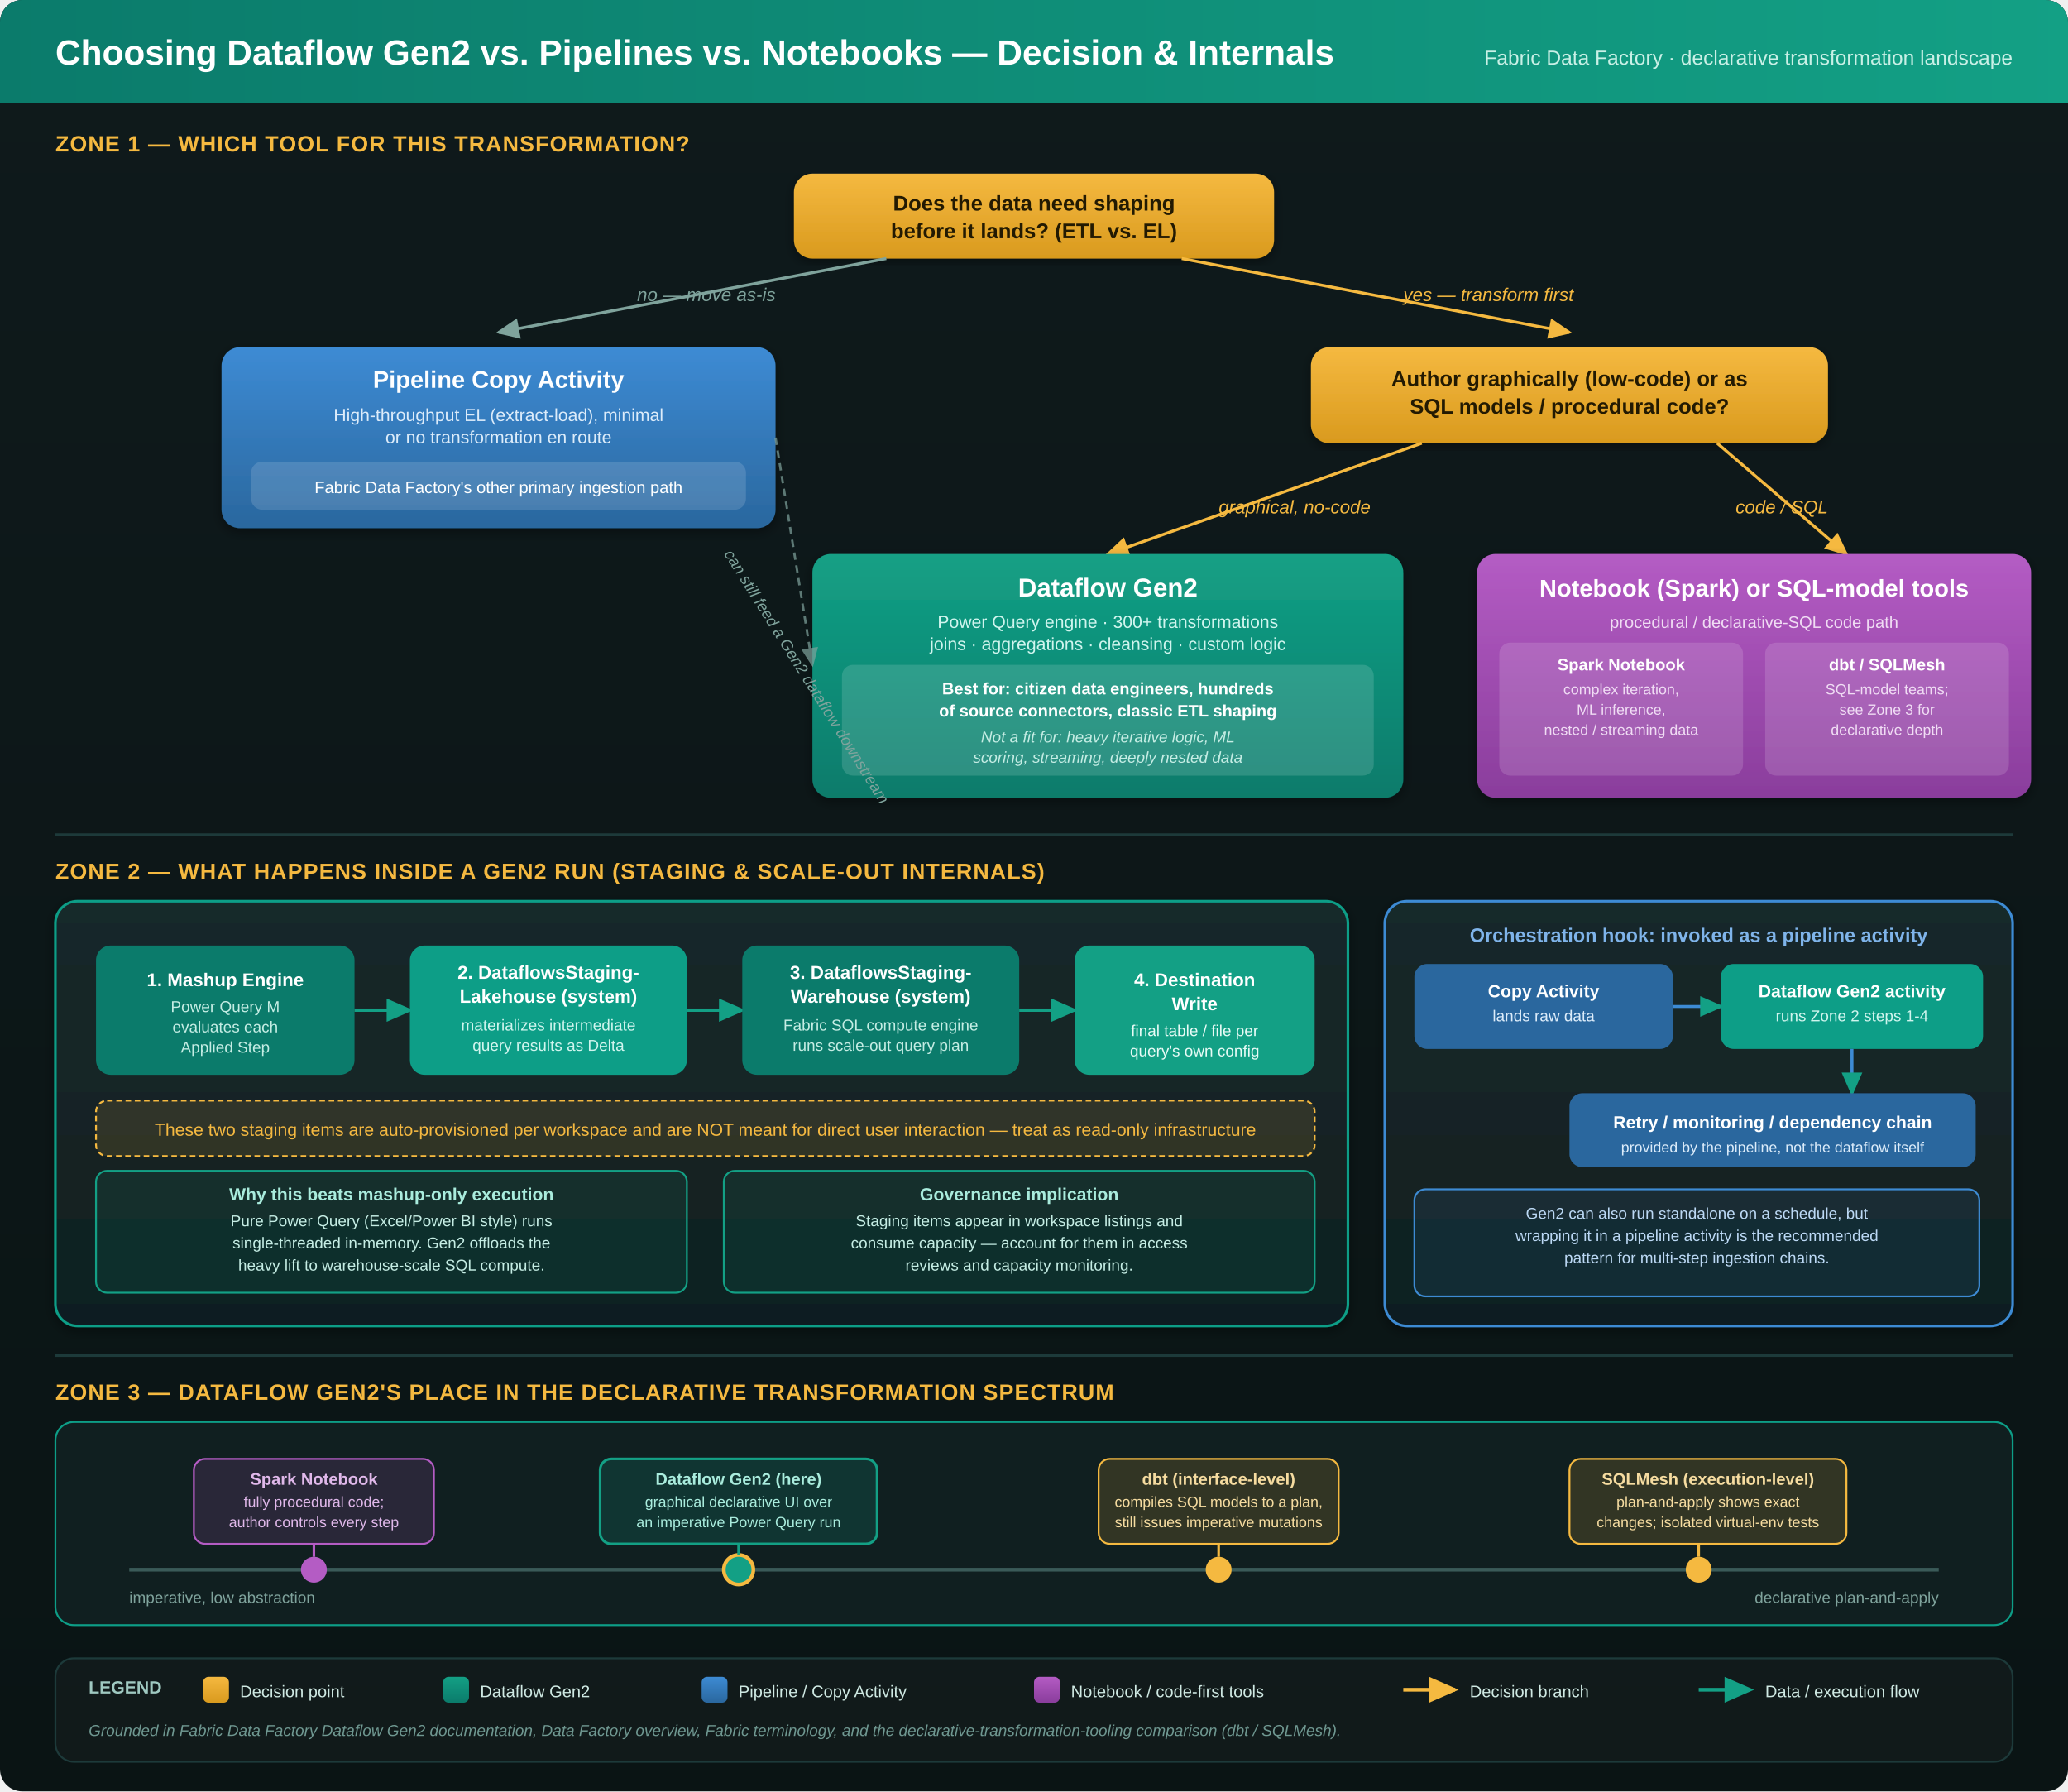
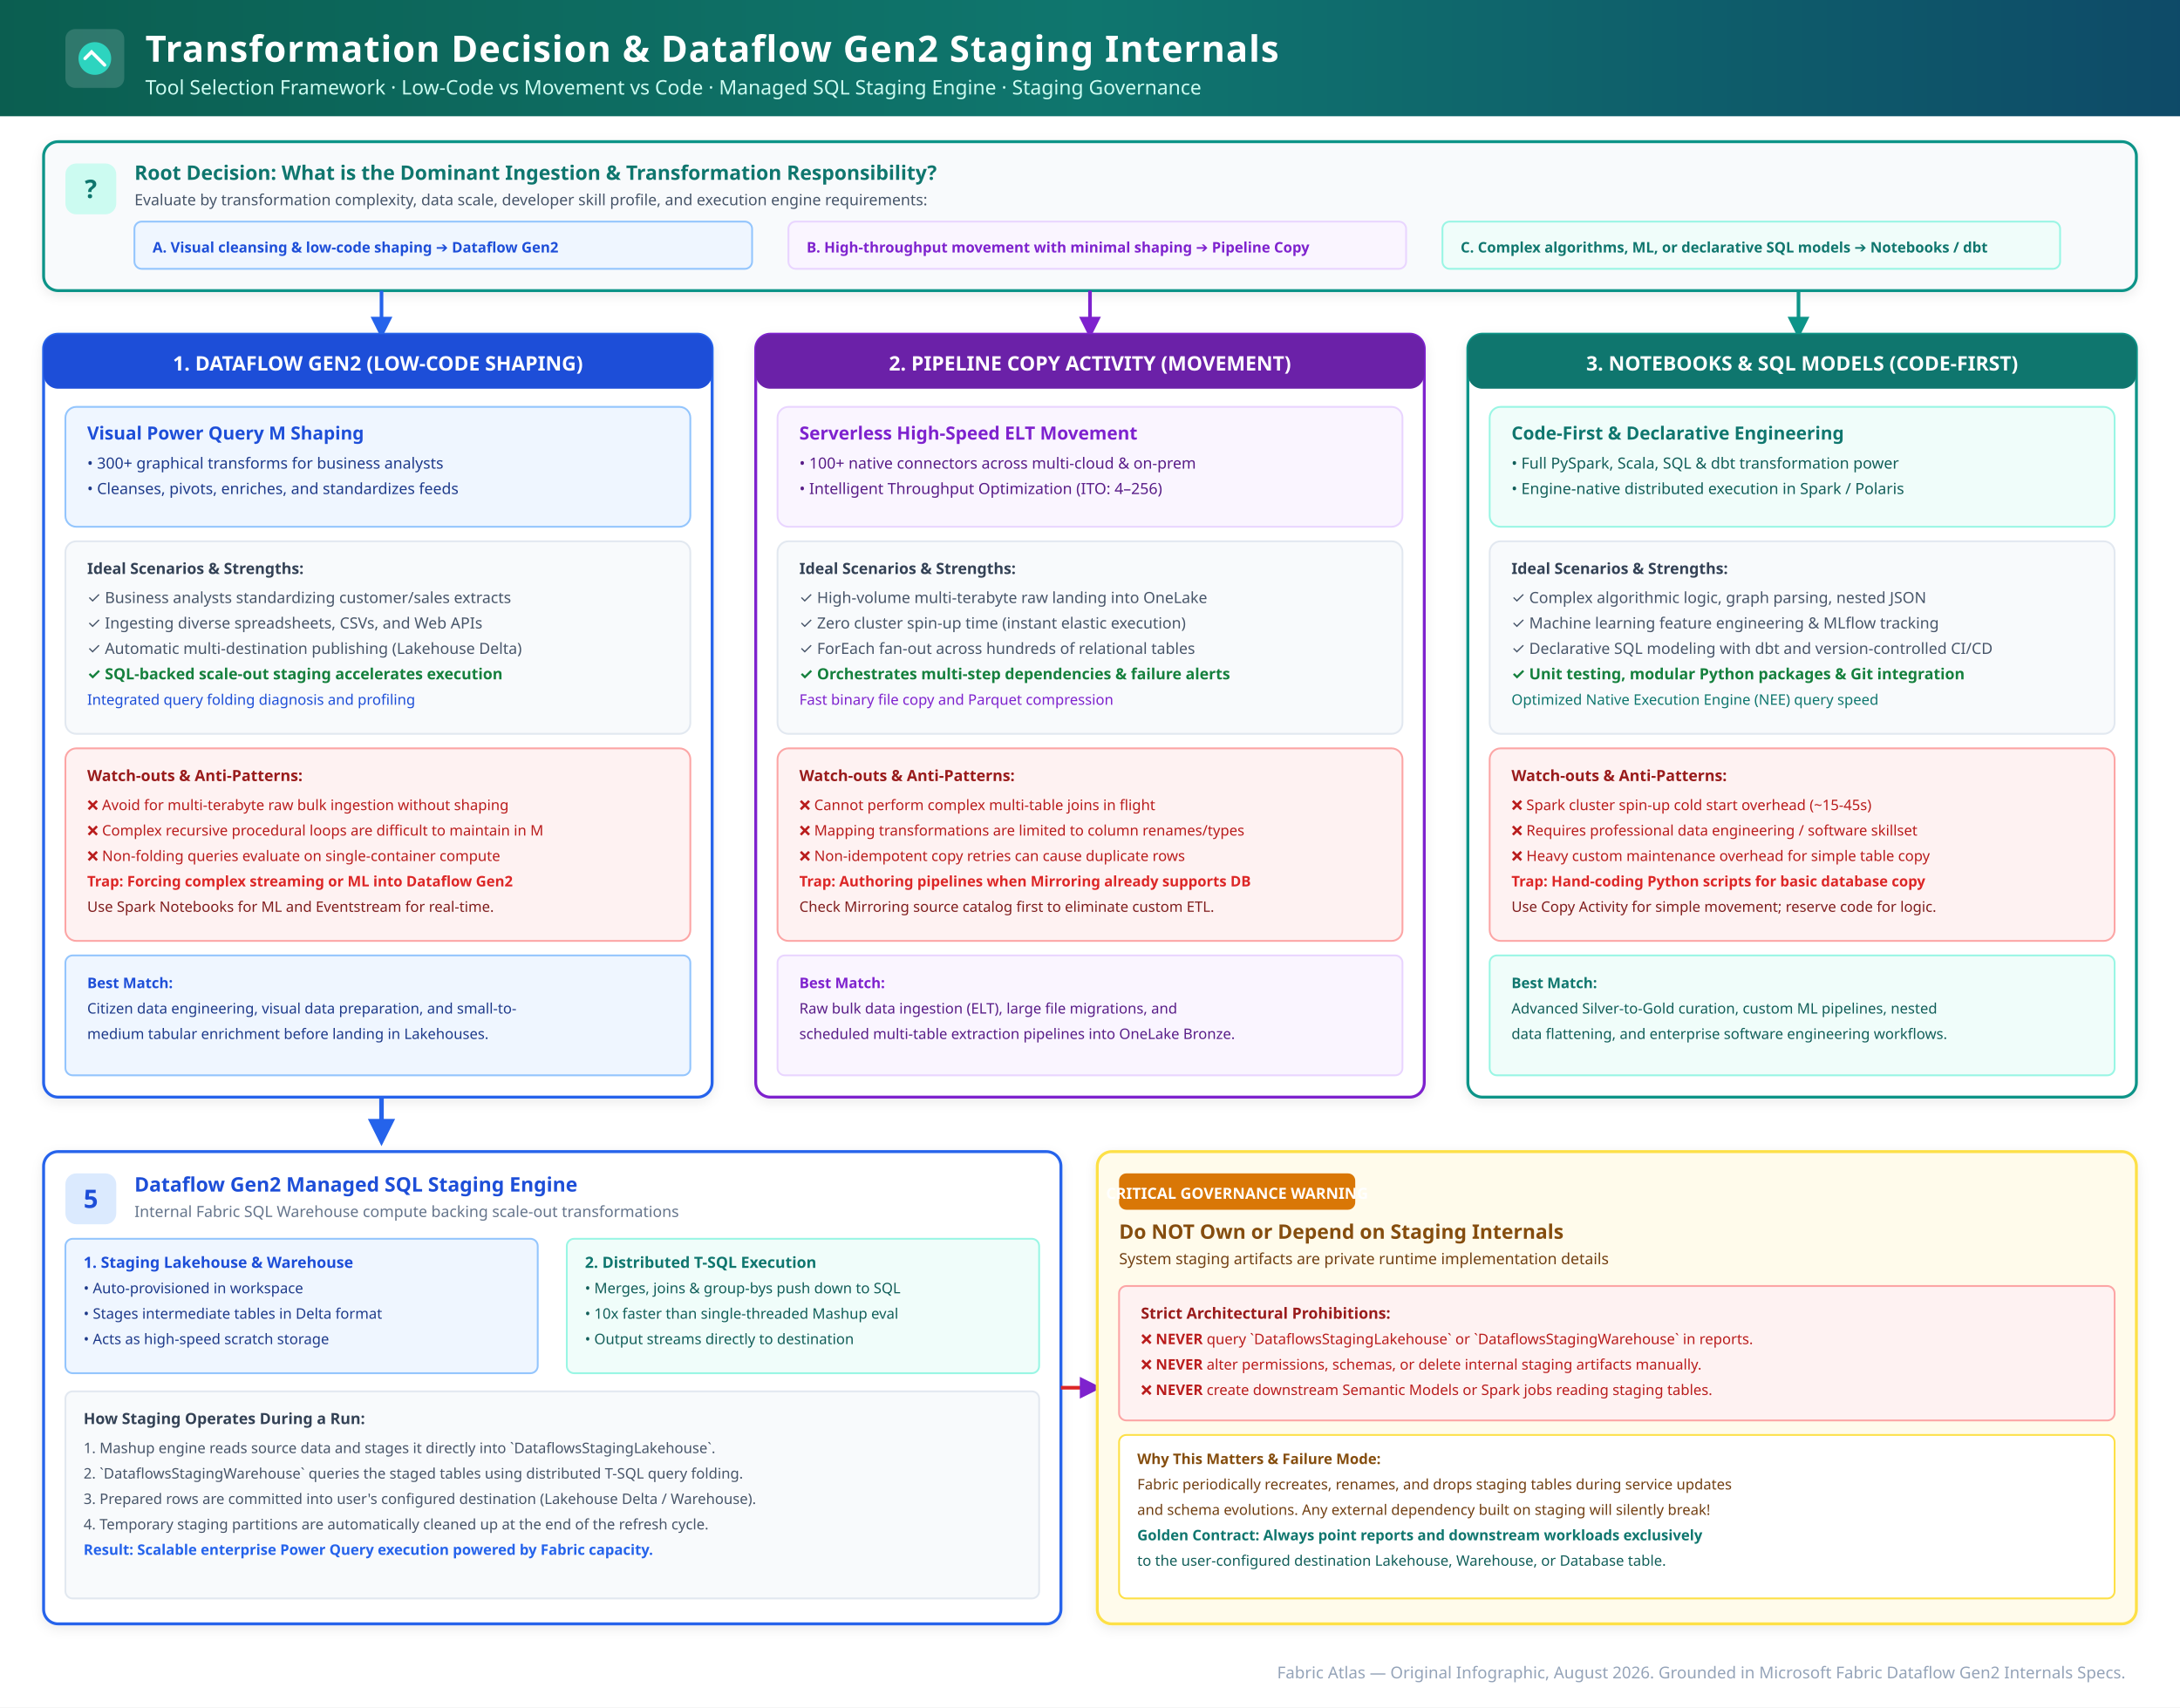
- <svg xmlns="http://www.w3.org/2000/svg" viewBox="0 0 1120 970" width="1120" height="970" font-family="Segoe UI, Arial, sans-serif" role="img" aria-labelledby="dataflow-gen2-decision-internals-title dataflow-gen2-decision-internals-desc" data-diagram-id="dataflow-gen2-decision-internals">
+ <svg xmlns="http://www.w3.org/2000/svg" viewBox="0 0 1200 940" font-family="Segoe UI, -apple-system, sans-serif" role="img" aria-labelledby="df2-dec-title df2-dec-desc" data-diagram-id="dataflow-gen2-decision-internals">
  <defs>
-     <linearGradient id="bgGrad2" x1="0" y1="0" x2="0" y2="1">
-       <stop offset="0%" stop-color="#0f1a1c" />
-       <stop offset="100%" stop-color="#0a1414" />
+     <linearGradient id="df2d-head" x1="0" y1="0" x2="1" y2="0">
+       <stop offset="0%" stop-color="#0B5E50" />
+       <stop offset="50%" stop-color="#0F766E" />
+       <stop offset="100%" stop-color="#0E4A68" />
    </linearGradient>
-     <linearGradient id="headerGrad2" x1="0" y1="0" x2="1" y2="0">
-       <stop offset="0%" stop-color="#0b7b6b" />
-       <stop offset="100%" stop-color="#13a085" />
+     <linearGradient id="df2d-teal-bg" x1="0" y1="0" x2="0" y2="1">
+       <stop offset="0%" stop-color="#F0FDFA" />
+       <stop offset="100%" stop-color="#CCFBF1" />
    </linearGradient>
-     <linearGradient id="decisionGrad" x1="0" y1="0" x2="0" y2="1">
-       <stop offset="0%" stop-color="#f5b940" />
-       <stop offset="100%" stop-color="#d99a1e" />
+     <linearGradient id="df2d-blue-bg" x1="0" y1="0" x2="0" y2="1">
+       <stop offset="0%" stop-color="#EFF6FF" />
+       <stop offset="100%" stop-color="#DBEAFE" />
    </linearGradient>
-     <linearGradient id="dfGrad" x1="0" y1="0" x2="0" y2="1">
-       <stop offset="0%" stop-color="#13a085" />
-       <stop offset="100%" stop-color="#0b7b6b" />
+     <linearGradient id="df2d-purple-bg" x1="0" y1="0" x2="0" y2="1">
+       <stop offset="0%" stop-color="#FAF5FF" />
+       <stop offset="100%" stop-color="#F3E8FF" />
    </linearGradient>
-     <linearGradient id="pipeGrad2" x1="0" y1="0" x2="0" y2="1">
-       <stop offset="0%" stop-color="#3d8bd4" />
-       <stop offset="100%" stop-color="#2a679e" />
-     </linearGradient>
-     <linearGradient id="nbGrad" x1="0" y1="0" x2="0" y2="1">
-       <stop offset="0%" stop-color="#b45cc4" />
-       <stop offset="100%" stop-color="#8a3d9c" />
-     </linearGradient>
-     <linearGradient id="internalsGrad" x1="0" y1="0" x2="0" y2="1">
-       <stop offset="0%" stop-color="#16292a" />
-       <stop offset="100%" stop-color="#101f20" />
-     </linearGradient>
-     <filter id="shadow2" x="-4%" y="-4%" width="108%" height="112%">
-       <feDropShadow dx="0" dy="2" stdDeviation="3" flood-color="#000000" flood-opacity="0.4" />
+     <filter id="df2d-shadow" x="-3%" y="-4%" width="106%" height="110%" filterUnits="userSpaceOnUse">
+       <feDropShadow dx="0" dy="2" stdDeviation="3" flood-color="#0F172A" flood-opacity="0.08" />
    </filter>
-     <marker id="arrowY" markerWidth="8" markerHeight="8" refX="7" refY="3.5" orient="auto">
-       <polygon points="0 0, 8 3.5, 0 7" fill="#f5b940" />
+     <marker id="df2d-arr-teal" viewBox="0 0 10 10" refX="8" refY="5" markerWidth="6" markerHeight="6" orient="auto-start-reverse">
+       <path d="M0 0 L10 5 L0 10 z" fill="#0D9488" />
    </marker>
-     <marker id="arrowTeal" markerWidth="8" markerHeight="8" refX="7" refY="3.5" orient="auto">
-       <polygon points="0 0, 8 3.5, 0 7" fill="#13a085" />
+     <marker id="df2d-arr-blue" viewBox="0 0 10 10" refX="8" refY="5" markerWidth="6" markerHeight="6" orient="auto-start-reverse">
+       <path d="M0 0 L10 5 L0 10 z" fill="#2563EB" />
    </marker>
-     <marker id="arrowGrey" markerWidth="8" markerHeight="8" refX="7" refY="3.5" orient="auto">
-       <polygon points="0 0, 8 3.5, 0 7" fill="#7fa39c" />
+     <marker id="df2d-arr-purple" viewBox="0 0 10 10" refX="8" refY="5" markerWidth="6" markerHeight="6" orient="auto-start-reverse">
+       <path d="M0 0 L10 5 L0 10 z" fill="#7E22CE" />
    </marker>
  </defs>
-   <rect width="1120" height="970" fill="url(#bgGrad2)" rx="12" />
-   <rect x="0" y="0" width="1120" height="56" fill="url(#headerGrad2)" rx="12" />
-   <rect x="0" y="44" width="1120" height="12" fill="url(#headerGrad2)" />
-   <text x="30" y="35" font-size="19" font-weight="700" fill="white">Choosing Dataflow Gen2 vs. Pipelines vs. Notebooks — Decision &amp; Internals</text>
-   <text x="1090" y="35" font-size="11" fill="#c9f0e6" text-anchor="end">Fabric Data Factory · declarative transformation landscape</text>
-   <text x="30" y="82" font-size="12" fill="#f5b940" font-weight="700" letter-spacing="0.5">ZONE 1 — WHICH TOOL FOR THIS TRANSFORMATION?</text>
-   <rect x="430" y="94" width="260" height="46" rx="10" fill="url(#decisionGrad)" filter="url(#shadow2)" />
-   <text x="560" y="114" font-size="11.5" fill="#231a02" text-anchor="middle" font-weight="700">Does the data need shaping</text>
-   <text x="560" y="129" font-size="11.5" fill="#231a02" text-anchor="middle" font-weight="700">before it lands? (ETL vs. EL)</text>
-   <line x1="480" y1="140" x2="270" y2="180" stroke="#7fa39c" stroke-width="1.6" marker-end="url(#arrowGrey)" />
-   <text x="345" y="163" font-size="10" fill="#7fa39c" font-style="italic">no — move as-is</text>
-   <line x1="640" y1="140" x2="850" y2="180" stroke="#f5b940" stroke-width="1.6" marker-end="url(#arrowY)" />
-   <text x="760" y="163" font-size="10" fill="#f5b940" font-style="italic">yes — transform first</text>
-   <rect x="120" y="188" width="300" height="98" rx="10" fill="url(#pipeGrad2)" filter="url(#shadow2)" />
-   <text x="270" y="210" font-size="13" fill="white" text-anchor="middle" font-weight="700">Pipeline Copy Activity</text>
-   <text x="270" y="228" font-size="9.5" fill="#dcecfa" text-anchor="middle">High-throughput EL (extract-load), minimal</text>
-   <text x="270" y="240" font-size="9.5" fill="#dcecfa" text-anchor="middle">or no transformation en route</text>
-   <rect x="136" y="250" width="268" height="26" rx="6" fill="rgba(255,255,255,0.14)" />
-   <text x="270" y="267" font-size="9" fill="white" text-anchor="middle">Fabric Data Factory's other primary ingestion path</text>
-   <rect x="710" y="188" width="280" height="52" rx="10" fill="url(#decisionGrad)" filter="url(#shadow2)" />
-   <text x="850" y="209" font-size="11.5" fill="#231a02" text-anchor="middle" font-weight="700">Author graphically (low-code) or as</text>
-   <text x="850" y="224" font-size="11.5" fill="#231a02" text-anchor="middle" font-weight="700">SQL models / procedural code?</text>
-   <line x1="770" y1="240" x2="600" y2="300" stroke="#f5b940" stroke-width="1.6" marker-end="url(#arrowY)" />
-   <text x="660" y="278" font-size="10" fill="#f5b940" font-style="italic">graphical, no-code</text>
-   <line x1="930" y1="240" x2="1000" y2="300" stroke="#f5b940" stroke-width="1.6" marker-end="url(#arrowY)" />
-   <text x="965" y="278" font-size="10" fill="#f5b940" font-style="italic" text-anchor="middle">code / SQL</text>
-   <rect x="440" y="300" width="320" height="132" rx="10" fill="url(#dfGrad)" filter="url(#shadow2)" />
-   <text x="600" y="323" font-size="14" fill="white" text-anchor="middle" font-weight="700">Dataflow Gen2</text>
-   <text x="600" y="340" font-size="9.5" fill="#d0f5ee" text-anchor="middle">Power Query engine · 300+ transformations</text>
-   <text x="600" y="352" font-size="9.5" fill="#d0f5ee" text-anchor="middle">joins · aggregations · cleansing · custom logic</text>
-   <rect x="456" y="360" width="288" height="60" rx="6" fill="rgba(255,255,255,0.14)" />
-   <text x="600" y="376" font-size="9" fill="white" text-anchor="middle" font-weight="600">Best for: citizen data engineers, hundreds</text>
-   <text x="600" y="388" font-size="9" fill="white" text-anchor="middle" font-weight="600">of source connectors, classic ETL shaping</text>
-   <text x="600" y="402" font-size="8.5" fill="#c5ede4" text-anchor="middle" font-style="italic">Not a fit for: heavy iterative logic, ML</text>
-   <text x="600" y="413" font-size="8.5" fill="#c5ede4" text-anchor="middle" font-style="italic">scoring, streaming, deeply nested data</text>
-   <rect x="800" y="300" width="300" height="132" rx="10" fill="url(#nbGrad)" filter="url(#shadow2)" />
-   <text x="950" y="323" font-size="13" fill="white" text-anchor="middle" font-weight="700">Notebook (Spark) or SQL-model tools</text>
-   <text x="950" y="340" font-size="9" fill="#f0dcf4" text-anchor="middle">procedural / declarative-SQL code path</text>
-   <rect x="812" y="348" width="132" height="72" rx="6" fill="rgba(255,255,255,0.14)" />
-   <text x="878" y="363" font-size="9" fill="white" text-anchor="middle" font-weight="700">Spark Notebook</text>
-   <text x="878" y="376" font-size="8" fill="#f0dcf4" text-anchor="middle">complex iteration,</text>
-   <text x="878" y="387" font-size="8" fill="#f0dcf4" text-anchor="middle">ML inference,</text>
-   <text x="878" y="398" font-size="8" fill="#f0dcf4" text-anchor="middle">nested / streaming data</text>
-   <rect x="956" y="348" width="132" height="72" rx="6" fill="rgba(255,255,255,0.14)" />
-   <text x="1022" y="363" font-size="9" fill="white" text-anchor="middle" font-weight="700">dbt / SQLMesh</text>
-   <text x="1022" y="376" font-size="8" fill="#f0dcf4" text-anchor="middle">SQL-model teams;</text>
-   <text x="1022" y="387" font-size="8" fill="#f0dcf4" text-anchor="middle">see Zone 3 for</text>
-   <text x="1022" y="398" font-size="8" fill="#f0dcf4" text-anchor="middle">declarative depth</text>
-   <line x1="420" y1="237" x2="440" y2="360" stroke="#7fa39c" stroke-width="1.3" stroke-dasharray="4,3" marker-end="url(#arrowGrey)" opacity="0.7" />
-   <text x="392" y="300" font-size="8.5" fill="#7fa39c" font-style="italic" transform="rotate(58,392,300)">can still feed a Gen2 dataflow downstream</text>
-   <line x1="30" y1="452" x2="1090" y2="452" stroke="#1d3a3a" stroke-width="1.5" />
-   <text x="30" y="476" font-size="12" fill="#f5b940" font-weight="700" letter-spacing="0.5">ZONE 2 — WHAT HAPPENS INSIDE A GEN2 RUN (STAGING &amp; SCALE-OUT INTERNALS)</text>
-   <rect x="30" y="488" width="700" height="230" rx="12" fill="url(#internalsGrad)" stroke="#0d9e87" stroke-width="1.4" filter="url(#shadow2)" />
-   <rect x="52" y="512" width="140" height="70" rx="8" fill="#0b7b6b" />
-   <text x="122" y="534" font-size="10" fill="white" text-anchor="middle" font-weight="700">1. Mashup Engine</text>
-   <text x="122" y="548" font-size="8.5" fill="#c5ede4" text-anchor="middle">Power Query M</text>
-   <text x="122" y="559" font-size="8.5" fill="#c5ede4" text-anchor="middle">evaluates each</text>
-   <text x="122" y="570" font-size="8.5" fill="#c5ede4" text-anchor="middle">Applied Step</text>
-   <line x1="192" y1="547" x2="222" y2="547" stroke="#13a085" stroke-width="1.8" marker-end="url(#arrowTeal)" />
-   <rect x="222" y="512" width="150" height="70" rx="8" fill="#0d9e87" />
-   <text x="297" y="530" font-size="10" fill="white" text-anchor="middle" font-weight="700">2. DataflowsStaging-</text>
-   <text x="297" y="543" font-size="10" fill="white" text-anchor="middle" font-weight="700">Lakehouse (system)</text>
-   <text x="297" y="558" font-size="8.5" fill="#d0f5ee" text-anchor="middle">materializes intermediate</text>
-   <text x="297" y="569" font-size="8.5" fill="#d0f5ee" text-anchor="middle">query results as Delta</text>
-   <line x1="372" y1="547" x2="402" y2="547" stroke="#13a085" stroke-width="1.8" marker-end="url(#arrowTeal)" />
-   <rect x="402" y="512" width="150" height="70" rx="8" fill="#0b7b6b" />
-   <text x="477" y="530" font-size="10" fill="white" text-anchor="middle" font-weight="700">3. DataflowsStaging-</text>
-   <text x="477" y="543" font-size="10" fill="white" text-anchor="middle" font-weight="700">Warehouse (system)</text>
-   <text x="477" y="558" font-size="8.5" fill="#c5ede4" text-anchor="middle">Fabric SQL compute engine</text>
-   <text x="477" y="569" font-size="8.5" fill="#c5ede4" text-anchor="middle">runs scale-out query plan</text>
-   <line x1="552" y1="547" x2="582" y2="547" stroke="#13a085" stroke-width="1.8" marker-end="url(#arrowTeal)" />
-   <rect x="582" y="512" width="130" height="70" rx="8" fill="#13a085" />
-   <text x="647" y="534" font-size="10" fill="white" text-anchor="middle" font-weight="700">4. Destination</text>
-   <text x="647" y="547" font-size="10" fill="white" text-anchor="middle" font-weight="700">Write</text>
-   <text x="647" y="561" font-size="8.5" fill="#e8fbf6" text-anchor="middle">final table / file per</text>
-   <text x="647" y="572" font-size="8.5" fill="#e8fbf6" text-anchor="middle">query's own config</text>
-   <rect x="52" y="596" width="660" height="30" rx="6" fill="rgba(245,185,64,0.12)" stroke="#f5b940" stroke-width="1" stroke-dasharray="3,2" />
-   <text x="382" y="615" font-size="9.5" fill="#f5b940" text-anchor="middle">These two staging items are auto-provisioned per workspace and are NOT meant for direct user interaction — treat as read-only infrastructure</text>
-   <rect x="52" y="634" width="320" height="66" rx="6" fill="rgba(19,160,133,0.1)" stroke="#13a085" stroke-width="1" />
-   <text x="212" y="650" font-size="9.5" fill="#a9ecdd" text-anchor="middle" font-weight="700">Why this beats mashup-only execution</text>
-   <text x="212" y="664" font-size="8.5" fill="#c5ede4" text-anchor="middle">Pure Power Query (Excel/Power BI style) runs</text>
-   <text x="212" y="676" font-size="8.5" fill="#c5ede4" text-anchor="middle">single-threaded in-memory. Gen2 offloads the</text>
-   <text x="212" y="688" font-size="8.5" fill="#c5ede4" text-anchor="middle">heavy lift to warehouse-scale SQL compute.</text>
-   <rect x="392" y="634" width="320" height="66" rx="6" fill="rgba(19,160,133,0.1)" stroke="#13a085" stroke-width="1" />
-   <text x="552" y="650" font-size="9.5" fill="#a9ecdd" text-anchor="middle" font-weight="700">Governance implication</text>
-   <text x="552" y="664" font-size="8.5" fill="#c5ede4" text-anchor="middle">Staging items appear in workspace listings and</text>
-   <text x="552" y="676" font-size="8.5" fill="#c5ede4" text-anchor="middle">consume capacity — account for them in access</text>
-   <text x="552" y="688" font-size="8.5" fill="#c5ede4" text-anchor="middle">reviews and capacity monitoring.</text>
-   <rect x="750" y="488" width="340" height="230" rx="12" fill="url(#internalsGrad)" stroke="#3d8bd4" stroke-width="1.4" filter="url(#shadow2)" />
-   <text x="920" y="510" font-size="10.5" fill="#7fb4ea" font-weight="700" text-anchor="middle">Orchestration hook: invoked as a pipeline activity</text>
-   <rect x="766" y="522" width="140" height="46" rx="7" fill="#2a679e" />
-   <text x="836" y="540" font-size="9.5" fill="white" text-anchor="middle" font-weight="600">Copy Activity</text>
-   <text x="836" y="553" font-size="8.5" fill="#dcecfa" text-anchor="middle">lands raw data</text>
-   <line x1="906" y1="545" x2="932" y2="545" stroke="#3d8bd4" stroke-width="1.6" marker-end="url(#arrowTeal)" />
-   <rect x="932" y="522" width="142" height="46" rx="7" fill="#0d9e87" />
-   <text x="1003" y="540" font-size="9.5" fill="white" text-anchor="middle" font-weight="700">Dataflow Gen2 activity</text>
-   <text x="1003" y="553" font-size="8.5" fill="#d0f5ee" text-anchor="middle">runs Zone 2 steps 1-4</text>
-   <line x1="1003" y1="568" x2="1003" y2="592" stroke="#3d8bd4" stroke-width="1.6" marker-end="url(#arrowTeal)" />
-   <rect x="850" y="592" width="220" height="40" rx="7" fill="#2a679e" />
-   <text x="960" y="611" font-size="9.5" fill="white" text-anchor="middle" font-weight="600">Retry / monitoring / dependency chain</text>
-   <text x="960" y="624" font-size="8" fill="#dcecfa" text-anchor="middle">provided by the pipeline, not the dataflow itself</text>
-   <rect x="766" y="644" width="306" height="58" rx="6" fill="rgba(61,139,212,0.1)" stroke="#3d8bd4" stroke-width="1" />
-   <text x="919" y="660" font-size="8.5" fill="#bcd9f5" text-anchor="middle">Gen2 can also run standalone on a schedule, but</text>
-   <text x="919" y="672" font-size="8.5" fill="#bcd9f5" text-anchor="middle">wrapping it in a pipeline activity is the recommended</text>
-   <text x="919" y="684" font-size="8.5" fill="#bcd9f5" text-anchor="middle">pattern for multi-step ingestion chains.</text>
-   <line x1="30" y1="734" x2="1090" y2="734" stroke="#1d3a3a" stroke-width="1.5" />
-   <text x="30" y="758" font-size="12" fill="#f5b940" font-weight="700" letter-spacing="0.5">ZONE 3 — DATAFLOW GEN2'S PLACE IN THE DECLARATIVE TRANSFORMATION SPECTRUM</text>
-   <rect x="30" y="770" width="1060" height="110" rx="10" fill="#101f20" stroke="#0d9e87" stroke-width="1" />
-   <line x1="70" y1="850" x2="1050" y2="850" stroke="#3a5a58" stroke-width="2" />
-   <text x="70" y="868" font-size="8.5" fill="#7fa39c">imperative, low abstraction</text>
-   <text x="1050" y="868" font-size="8.5" fill="#7fa39c" text-anchor="end">declarative plan-and-apply</text>
-   <circle cx="170" cy="850" r="7" fill="#b45cc4" />
-   <rect x="105" y="790" width="130" height="46" rx="6" fill="rgba(180,92,196,0.15)" stroke="#b45cc4" stroke-width="1" />
-   <text x="170" y="804" font-size="9" fill="#e0b8ea" text-anchor="middle" font-weight="700">Spark Notebook</text>
-   <text x="170" y="816" font-size="8" fill="#e0b8ea" text-anchor="middle">fully procedural code;</text>
-   <text x="170" y="827" font-size="8" fill="#e0b8ea" text-anchor="middle">author controls every step</text>
-   <circle cx="400" cy="850" r="8" fill="#13a085" stroke="#f5b940" stroke-width="2" />
-   <rect x="325" y="790" width="150" height="46" rx="6" fill="rgba(19,160,133,0.18)" stroke="#13a085" stroke-width="1.4" />
-   <text x="400" y="804" font-size="9" fill="#a9ecdd" text-anchor="middle" font-weight="700">Dataflow Gen2 (here)</text>
-   <text x="400" y="816" font-size="8" fill="#a9ecdd" text-anchor="middle">graphical declarative UI over</text>
-   <text x="400" y="827" font-size="8" fill="#a9ecdd" text-anchor="middle">an imperative Power Query run</text>
-   <circle cx="660" cy="850" r="7" fill="#f5b940" />
-   <rect x="595" y="790" width="130" height="46" rx="6" fill="rgba(245,185,64,0.15)" stroke="#f5b940" stroke-width="1" />
-   <text x="660" y="804" font-size="9" fill="#f6dca0" text-anchor="middle" font-weight="700">dbt (interface-level)</text>
-   <text x="660" y="816" font-size="8" fill="#f6dca0" text-anchor="middle">compiles SQL models to a plan,</text>
-   <text x="660" y="827" font-size="8" fill="#f6dca0" text-anchor="middle">still issues imperative mutations</text>
-   <circle cx="920" cy="850" r="7" fill="#f5b940" />
-   <rect x="850" y="790" width="150" height="46" rx="6" fill="rgba(245,185,64,0.15)" stroke="#f5b940" stroke-width="1" />
-   <text x="925" y="804" font-size="9" fill="#f6dca0" text-anchor="middle" font-weight="700">SQLMesh (execution-level)</text>
-   <text x="925" y="816" font-size="8" fill="#f6dca0" text-anchor="middle">plan-and-apply shows exact</text>
-   <text x="925" y="827" font-size="8" fill="#f6dca0" text-anchor="middle">changes; isolated virtual-env tests</text>
-   <line x1="170" y1="836" x2="170" y2="843" stroke="#b45cc4" stroke-width="1.4" />
-   <line x1="400" y1="836" x2="400" y2="842" stroke="#13a085" stroke-width="1.4" />
-   <line x1="660" y1="836" x2="660" y2="843" stroke="#f5b940" stroke-width="1.4" />
-   <line x1="920" y1="836" x2="920" y2="843" stroke="#f5b940" stroke-width="1.4" />
-   <rect x="30" y="898" width="1060" height="56" rx="10" fill="rgba(255,255,255,0.03)" stroke="#1d3a3a" stroke-width="1" />
-   <text x="48" y="917" font-size="9.5" fill="#9fc9c1" font-weight="700">LEGEND</text>
-   <rect x="110" y="908" width="14" height="14" rx="3" fill="url(#decisionGrad)" />
-   <text x="130" y="919" font-size="9" fill="#cfe9e3">Decision point</text>
-   <rect x="240" y="908" width="14" height="14" rx="3" fill="url(#dfGrad)" />
-   <text x="260" y="919" font-size="9" fill="#cfe9e3">Dataflow Gen2</text>
-   <rect x="380" y="908" width="14" height="14" rx="3" fill="url(#pipeGrad2)" />
-   <text x="400" y="919" font-size="9" fill="#cfe9e3">Pipeline / Copy Activity</text>
-   <rect x="560" y="908" width="14" height="14" rx="3" fill="url(#nbGrad)" />
-   <text x="580" y="919" font-size="9" fill="#cfe9e3">Notebook / code-first tools</text>
-   <line x1="760" y1="915" x2="788" y2="915" stroke="#f5b940" stroke-width="2" marker-end="url(#arrowY)" />
-   <text x="796" y="919" font-size="9" fill="#cfe9e3">Decision branch</text>
-   <line x1="920" y1="915" x2="948" y2="915" stroke="#13a085" stroke-width="2" marker-end="url(#arrowTeal)" />
-   <text x="956" y="919" font-size="9" fill="#cfe9e3">Data / execution flow</text>
-   <text x="48" y="940" font-size="8.5" fill="#6f9891" font-style="italic">Grounded in Fabric Data Factory Dataflow Gen2 documentation, Data Factory overview, Fabric terminology, and the declarative-transformation-tooling comparison (dbt / SQLMesh).</text>
+   <rect width="1200" height="940" fill="#FFFFFF" />
+   <rect width="1200" height="64" fill="url(#df2d-head)" />
+   <g data-official-icon="microsoft" data-icon-name="dataflow_gen2_32">
+     <g transform="translate(36, 16) scale(0.9)">
+       <rect width="36" height="36" rx="6" fill="#FFFFFF" fill-opacity="0.15" />
+       <circle cx="18" cy="18" r="10" fill="#2DD4BF" />
+       <path d="M12 18 L16 14 L24 22" fill="none" stroke="#FFFFFF" stroke-width="2" stroke-linecap="round" />
+     </g>
+   </g>
+   <text x="80" y="34" font-size="20" font-weight="800" fill="#FFFFFF" letter-spacing="0.5px">Transformation Decision &amp; Dataflow Gen2 Staging Internals</text>
+   <text x="80" y="52" font-size="11" fill="#CCFBF1">Tool Selection Framework · Low-Code vs Movement vs Code · Managed SQL Staging Engine · Staging Governance</text>
  <g data-node-id="step-1" role="group" tabindex="0" aria-label="What is the dominant need?">
-     <rect x="430.0" y="94.0" width="260.0" height="46.0" rx="10.0" fill="#FFFFFF" fill-opacity="0.001" stroke="none" />
+     <rect x="24" y="78" width="1152" height="82" rx="8" fill="#F8FAFC" stroke="#0D9488" stroke-width="1.6" filter="url(#df2d-shadow)" />
+     <rect x="36" y="90" width="28" height="28" rx="6" fill="#CCFBF1" />
+     <text x="50" y="109" text-anchor="middle" font-size="14" font-weight="900" fill="#0F766E">?</text>
+     <text x="74" y="99" font-size="11" font-weight="800" fill="#0F766E">Root Decision: What is the Dominant Ingestion &amp; Transformation Responsibility?</text>
+     <text x="74" y="113" font-size="8.5" fill="#475569">Evaluate by transformation complexity, data scale, developer skill profile, and execution engine requirements:</text>
+     <g transform="translate(74, 122)">
+       <rect x="0" y="0" width="340" height="26" rx="4" fill="#EFF6FF" stroke="#93C5FD" />
+       <text x="10" y="17" font-size="8" font-weight="700" fill="#1D4ED8">A. Visual cleansing &amp; low-code shaping ➔ Dataflow Gen2</text>
+       <rect x="360" y="0" width="340" height="26" rx="4" fill="#FAF5FF" stroke="#E9D5FF" />
+       <text x="370" y="17" font-size="8" font-weight="700" fill="#7E22CE">B. High-throughput movement with minimal shaping ➔ Pipeline Copy</text>
+       <rect x="720" y="0" width="340" height="26" rx="4" fill="#F0FDFA" stroke="#99F6E4" />
+       <text x="730" y="17" font-size="8" font-weight="700" fill="#0F766E">C. Complex algorithms, ML, or declarative SQL models ➔ Notebooks / dbt</text>
+     </g>
  </g>
+   <path d="M 210,160 L 210,184" fill="none" stroke="#2563EB" stroke-width="2" marker-end="url(#df2d-arr-blue)" />
+   <path d="M 600,160 L 600,184" fill="none" stroke="#7E22CE" stroke-width="2" marker-end="url(#df2d-arr-purple)" />
+   <path d="M 990,160 L 990,184" fill="none" stroke="#0D9488" stroke-width="2" marker-end="url(#df2d-arr-teal)" />
  <g data-node-id="step-2" role="group" tabindex="0" aria-label="Dataflow Gen2">
-     <rect x="440.0" y="300.0" width="320.0" height="132.0" rx="10.0" fill="#FFFFFF" fill-opacity="0.001" stroke="none" />
+     <rect x="24" y="184" width="368" height="420" rx="8" fill="#FFFFFF" stroke="#2563EB" stroke-width="1.6" filter="url(#df2d-shadow)" />
+     <rect x="24" y="184" width="368" height="30" rx="8" fill="#1D4ED8" />
+     <text x="208" y="204" text-anchor="middle" font-size="11" font-weight="800" fill="#FFFFFF">1. DATAFLOW GEN2 (LOW-CODE SHAPING)</text>
+     <rect x="36" y="224" width="344" height="66" rx="6" fill="#EFF6FF" stroke="#93C5FD" />
+     <text x="48" y="242" font-size="10" font-weight="800" fill="#1D4ED8">Visual Power Query M Shaping</text>
+     <text x="48" y="258" font-size="8.5" fill="#1E3A8A">• 300+ graphical transforms for business analysts</text>
+     <text x="48" y="272" font-size="8.5" fill="#1E3A8A">• Cleanses, pivots, enriches, and standardizes feeds</text>
+     <rect x="36" y="298" width="344" height="106" rx="6" fill="#F8FAFC" stroke="#E2E8F0" />
+     <text x="48" y="316" font-size="8.5" font-weight="800" fill="#334155">Ideal Scenarios &amp; Strengths:</text>
+     <text x="48" y="332" font-size="8.5" fill="#475569">✓ Business analysts standardizing customer/sales extracts</text>
+     <text x="48" y="346" font-size="8.5" fill="#475569">✓ Ingesting diverse spreadsheets, CSVs, and Web APIs</text>
+     <text x="48" y="360" font-size="8.5" fill="#475569">✓ Automatic multi-destination publishing (Lakehouse Delta)</text>
+     <text x="48" y="374" font-size="8.5" font-weight="700" fill="#15803D">✓ SQL-backed scale-out staging accelerates execution</text>
+     <text x="48" y="388" font-size="8" fill="#1D4ED8">Integrated query folding diagnosis and profiling</text>
+     <rect x="36" y="412" width="344" height="106" rx="6" fill="#FEF2F2" stroke="#FCA5A5" />
+     <text x="48" y="430" font-size="8.5" font-weight="800" fill="#991B1B">Watch-outs &amp; Anti-Patterns:</text>
+     <text x="48" y="446" font-size="8" fill="#B91C1C">❌ Avoid for multi-terabyte raw bulk ingestion without shaping</text>
+     <text x="48" y="460" font-size="8" fill="#B91C1C">❌ Complex recursive procedural loops are difficult to maintain in M</text>
+     <text x="48" y="474" font-size="8" fill="#B91C1C">❌ Non-folding queries evaluate on single-container compute</text>
+     <text x="48" y="488" font-size="8" font-weight="700" fill="#DC2626">Trap: Forcing complex streaming or ML into Dataflow Gen2</text>
+     <text x="48" y="502" font-size="8" fill="#7F1D1D">Use Spark Notebooks for ML and Eventstream for real-time.</text>
+     <rect x="36" y="526" width="344" height="66" rx="4" fill="#EFF6FF" stroke="#93C5FD" />
+     <text x="48" y="544" font-size="8" font-weight="700" fill="#1D4ED8">Best Match:</text>
+     <text x="48" y="558" font-size="8" fill="#1E3A8A">Citizen data engineering, visual data preparation, and small-to-</text>
+     <text x="48" y="572" font-size="8" fill="#1E3A8A">medium tabular enrichment before landing in Lakehouses.</text>
  </g>
  <g data-node-id="step-3" role="group" tabindex="0" aria-label="Pipeline Copy">
-     <rect x="120.0" y="188.0" width="300.0" height="98.0" rx="10.0" fill="#FFFFFF" fill-opacity="0.001" stroke="none" />
+     <rect x="416" y="184" width="368" height="420" rx="8" fill="#FFFFFF" stroke="#7E22CE" stroke-width="1.6" filter="url(#df2d-shadow)" />
+     <rect x="416" y="184" width="368" height="30" rx="8" fill="#6B21A8" />
+     <text x="600" y="204" text-anchor="middle" font-size="11" font-weight="800" fill="#FFFFFF">2. PIPELINE COPY ACTIVITY (MOVEMENT)</text>
+     <rect x="428" y="224" width="344" height="66" rx="6" fill="#FAF5FF" stroke="#E9D5FF" />
+     <text x="440" y="242" font-size="10" font-weight="800" fill="#7E22CE">Serverless High-Speed ELT Movement</text>
+     <text x="440" y="258" font-size="8.5" fill="#581C87">• 100+ native connectors across multi-cloud &amp; on-prem</text>
+     <text x="440" y="272" font-size="8.5" fill="#581C87">• Intelligent Throughput Optimization (ITO: 4–256)</text>
+     <rect x="428" y="298" width="344" height="106" rx="6" fill="#F8FAFC" stroke="#E2E8F0" />
+     <text x="440" y="316" font-size="8.5" font-weight="800" fill="#334155">Ideal Scenarios &amp; Strengths:</text>
+     <text x="440" y="332" font-size="8.5" fill="#475569">✓ High-volume multi-terabyte raw landing into OneLake</text>
+     <text x="440" y="346" font-size="8.5" fill="#475569">✓ Zero cluster spin-up time (instant elastic execution)</text>
+     <text x="440" y="360" font-size="8.5" fill="#475569">✓ ForEach fan-out across hundreds of relational tables</text>
+     <text x="440" y="374" font-size="8.5" font-weight="700" fill="#15803D">✓ Orchestrates multi-step dependencies &amp; failure alerts</text>
+     <text x="440" y="388" font-size="8" fill="#7E22CE">Fast binary file copy and Parquet compression</text>
+     <rect x="428" y="412" width="344" height="106" rx="6" fill="#FEF2F2" stroke="#FCA5A5" />
+     <text x="440" y="430" font-size="8.5" font-weight="800" fill="#991B1B">Watch-outs &amp; Anti-Patterns:</text>
+     <text x="440" y="446" font-size="8" fill="#B91C1C">❌ Cannot perform complex multi-table joins in flight</text>
+     <text x="440" y="460" font-size="8" fill="#B91C1C">❌ Mapping transformations are limited to column renames/types</text>
+     <text x="440" y="474" font-size="8" fill="#B91C1C">❌ Non-idempotent copy retries can cause duplicate rows</text>
+     <text x="440" y="488" font-size="8" font-weight="700" fill="#DC2626">Trap: Authoring pipelines when Mirroring already supports DB</text>
+     <text x="440" y="502" font-size="8" fill="#7F1D1D">Check Mirroring source catalog first to eliminate custom ETL.</text>
+     <rect x="428" y="526" width="344" height="66" rx="4" fill="#FAF5FF" stroke="#E9D5FF" />
+     <text x="440" y="544" font-size="8" font-weight="700" fill="#7E22CE">Best Match:</text>
+     <text x="440" y="558" font-size="8" fill="#581C87">Raw bulk data ingestion (ELT), large file migrations, and</text>
+     <text x="440" y="572" font-size="8" fill="#581C87">scheduled multi-table extraction pipelines into OneLake Bronze.</text>
  </g>
  <g data-node-id="step-4" role="group" tabindex="0" aria-label="Notebook or SQL model">
-     <rect x="800.0" y="300.0" width="300.0" height="132.0" rx="10.0" fill="#FFFFFF" fill-opacity="0.001" stroke="none" />
+     <rect x="808" y="184" width="368" height="420" rx="8" fill="#FFFFFF" stroke="#0D9488" stroke-width="1.6" filter="url(#df2d-shadow)" />
+     <rect x="808" y="184" width="368" height="30" rx="8" fill="#0F766E" />
+     <text x="992" y="204" text-anchor="middle" font-size="11" font-weight="800" fill="#FFFFFF">3. NOTEBOOKS &amp; SQL MODELS (CODE-FIRST)</text>
+     <rect x="820" y="224" width="344" height="66" rx="6" fill="#F0FDFA" stroke="#99F6E4" />
+     <text x="832" y="242" font-size="10" font-weight="800" fill="#0F766E">Code-First &amp; Declarative Engineering</text>
+     <text x="832" y="258" font-size="8.5" fill="#115E59">• Full PySpark, Scala, SQL &amp; dbt transformation power</text>
+     <text x="832" y="272" font-size="8.5" fill="#115E59">• Engine-native distributed execution in Spark / Polaris</text>
+     <rect x="820" y="298" width="344" height="106" rx="6" fill="#F8FAFC" stroke="#E2E8F0" />
+     <text x="832" y="316" font-size="8.5" font-weight="800" fill="#334155">Ideal Scenarios &amp; Strengths:</text>
+     <text x="832" y="332" font-size="8.5" fill="#475569">✓ Complex algorithmic logic, graph parsing, nested JSON</text>
+     <text x="832" y="346" font-size="8.5" fill="#475569">✓ Machine learning feature engineering &amp; MLflow tracking</text>
+     <text x="832" y="360" font-size="8.5" fill="#475569">✓ Declarative SQL modeling with dbt and version-controlled CI/CD</text>
+     <text x="832" y="374" font-size="8.5" font-weight="700" fill="#15803D">✓ Unit testing, modular Python packages &amp; Git integration</text>
+     <text x="832" y="388" font-size="8" fill="#0F766E">Optimized Native Execution Engine (NEE) query speed</text>
+     <rect x="820" y="412" width="344" height="106" rx="6" fill="#FEF2F2" stroke="#FCA5A5" />
+     <text x="832" y="430" font-size="8.5" font-weight="800" fill="#991B1B">Watch-outs &amp; Anti-Patterns:</text>
+     <text x="832" y="446" font-size="8" fill="#B91C1C">❌ Spark cluster spin-up cold start overhead (~15-45s)</text>
+     <text x="832" y="460" font-size="8" fill="#B91C1C">❌ Requires professional data engineering / software skillset</text>
+     <text x="832" y="474" font-size="8" fill="#B91C1C">❌ Heavy custom maintenance overhead for simple table copy</text>
+     <text x="832" y="488" font-size="8" font-weight="700" fill="#DC2626">Trap: Hand-coding Python scripts for basic database copy</text>
+     <text x="832" y="502" font-size="8" fill="#7F1D1D">Use Copy Activity for simple movement; reserve code for logic.</text>
+     <rect x="820" y="526" width="344" height="66" rx="4" fill="#F0FDFA" stroke="#99F6E4" />
+     <text x="832" y="544" font-size="8" font-weight="700" fill="#0F766E">Best Match:</text>
+     <text x="832" y="558" font-size="8" fill="#115E59">Advanced Silver-to-Gold curation, custom ML pipelines, nested</text>
+     <text x="832" y="572" font-size="8" fill="#115E59">data flattening, and enterprise software engineering workflows.</text>
  </g>
-   <g data-node-id="step-5" role="group" tabindex="0" aria-label="Managed Gen2 staging">
-     <rect x="6.0" y="455.0" width="358.4" height="34.0" rx="6.0" fill="#FFFFFF" fill-opacity="0.001" stroke="none" />
+   <path d="M 210,604 L 210,628" fill="none" stroke="#2563EB" stroke-width="2.5" marker-end="url(#df2d-arr-blue)" />
+   <g transform="translate(24, 634)">
+     <g data-node-id="step-5" role="group" tabindex="0" aria-label="Managed Gen2 staging">
+       <rect x="0" y="0" width="560" height="260" rx="8" fill="#FFFFFF" stroke="#2563EB" stroke-width="1.6" filter="url(#df2d-shadow)" />
+       <rect x="12" y="12" width="28" height="28" rx="6" fill="#DBEAFE" />
+       <text x="26" y="31" text-anchor="middle" font-size="14" font-weight="900" fill="#1D4ED8">5</text>
+       <text x="50" y="22" font-size="11" font-weight="800" fill="#1D4ED8">Dataflow Gen2 Managed SQL Staging Engine</text>
+       <text x="50" y="36" font-size="8.5" fill="#64748B">Internal Fabric SQL Warehouse compute backing scale-out transformations</text>
+       <g transform="translate(12, 48)">
+         <rect x="0" y="0" width="260" height="74" rx="4" fill="#EFF6FF" stroke="#93C5FD" />
+         <text x="10" y="16" font-size="8.5" font-weight="800" fill="#1D4ED8">1. Staging Lakehouse &amp; Warehouse</text>
+         <text x="10" y="30" font-size="8" fill="#1E3A8A">• Auto-provisioned in workspace</text>
+         <text x="10" y="44" font-size="8" fill="#1E3A8A">• Stages intermediate tables in Delta format</text>
+         <text x="10" y="58" font-size="8" fill="#1E3A8A">• Acts as high-speed scratch storage</text>
+         <rect x="276" y="0" width="260" height="74" rx="4" fill="#F0FDFA" stroke="#99F6E4" />
+         <text x="286" y="16" font-size="8.5" font-weight="800" fill="#0F766E">2. Distributed T-SQL Execution</text>
+         <text x="286" y="30" font-size="8" fill="#115E59">• Merges, joins &amp; group-bys push down to SQL</text>
+         <text x="286" y="44" font-size="8" fill="#115E59">• 10x faster than single-threaded Mashup eval</text>
+         <text x="286" y="58" font-size="8" fill="#115E59">• Output streams directly to destination</text>
+       </g>
+       <rect x="12" y="132" width="536" height="114" rx="4" fill="#F8FAFC" stroke="#E2E8F0" />
+       <text x="22" y="150" font-size="8.5" font-weight="700" fill="#334155">How Staging Operates During a Run:</text>
+       <text x="22" y="166" font-size="8" fill="#475569">1. Mashup engine reads source data and stages it directly into `DataflowsStagingLakehouse`.</text>
+       <text x="22" y="180" font-size="8" fill="#475569">2. `DataflowsStagingWarehouse` queries the staged tables using distributed T-SQL query folding.</text>
+       <text x="22" y="194" font-size="8" fill="#475569">3. Prepared rows are committed into user's configured destination (Lakehouse Delta / Warehouse).</text>
+       <text x="22" y="208" font-size="8" fill="#475569">4. Temporary staging partitions are automatically cleaned up at the end of the refresh cycle.</text>
+       <text x="22" y="222" font-size="8" font-weight="700" fill="#2563EB">Result: Scalable enterprise Power Query execution powered by Fabric capacity.</text>
+     </g>
+     <line x1="560" y1="130" x2="580" y2="130" stroke="#DC2626" stroke-width="2" marker-end="url(#df2d-arr-purple)" />
+     <g data-node-id="step-6" role="group" tabindex="0" aria-label="Do not own staging internals">
+       <rect x="580" y="0" width="572" height="260" rx="8" fill="#FFFBEB" stroke="#FDE047" stroke-width="1.6" filter="url(#df2d-shadow)" />
+       <rect x="592" y="12" width="130" height="20" rx="4" fill="#D97706" />
+       <text x="657" y="26" text-anchor="middle" font-size="8.5" font-weight="800" fill="#FFFFFF">CRITICAL GOVERNANCE WARNING</text>
+       <text x="592" y="48" font-size="11" font-weight="800" fill="#854D0E">Do NOT Own or Depend on Staging Internals</text>
+       <text x="592" y="62" font-size="8.5" fill="#713F12">System staging artifacts are private runtime implementation details</text>
+       <rect x="592" y="74" width="548" height="74" rx="4" fill="#FEF2F2" stroke="#FCA5A5" />
+       <text x="604" y="92" font-size="8.5" font-weight="800" fill="#991B1B">Strict Architectural Prohibitions:</text>
+       <text x="604" y="106" font-size="8" fill="#B91C1C">❌ <tspan font-weight="700">NEVER</tspan> query `DataflowsStagingLakehouse` or `DataflowsStagingWarehouse` in reports.</text>
+       <text x="604" y="120" font-size="8" fill="#B91C1C">❌ <tspan font-weight="700">NEVER</tspan> alter permissions, schemas, or delete internal staging artifacts manually.</text>
+       <text x="604" y="134" font-size="8" fill="#B91C1C">❌ <tspan font-weight="700">NEVER</tspan> create downstream Semantic Models or Spark jobs reading staging tables.</text>
+       <rect x="592" y="156" width="548" height="90" rx="4" fill="#FFFFFF" stroke="#FDE047" />
+       <text x="602" y="172" font-size="8" font-weight="700" fill="#854D0E">Why This Matters &amp; Failure Mode:</text>
+       <text x="602" y="186" font-size="8" fill="#713F12">Fabric periodically recreates, renames, and drops staging tables during service updates</text>
+       <text x="602" y="200" font-size="8" fill="#713F12">and schema evolutions. Any external dependency built on staging will silently break!</text>
+       <text x="602" y="214" font-size="8" font-weight="700" fill="#0F766E">Golden Contract: Always point reports and downstream workloads exclusively</text>
+       <text x="602" y="228" font-size="8" fill="#115E59">to the user-configured destination Lakehouse, Warehouse, or Database table.</text>
+     </g>
  </g>
-   <g data-node-id="step-6" role="group" tabindex="0" aria-label="Do not own staging internals">
-     <rect x="6.0" y="455.0" width="358.4" height="34.0" rx="6.0" fill="#FFFFFF" fill-opacity="0.001" stroke="none" />
-   </g>
+   <text x="1170" y="924" text-anchor="end" font-size="9" fill="#94A3B8">Fabric Atlas — Original Infographic, August 2026. Grounded in Microsoft Fabric Dataflow Gen2 Internals Specs.</text>
</svg>
